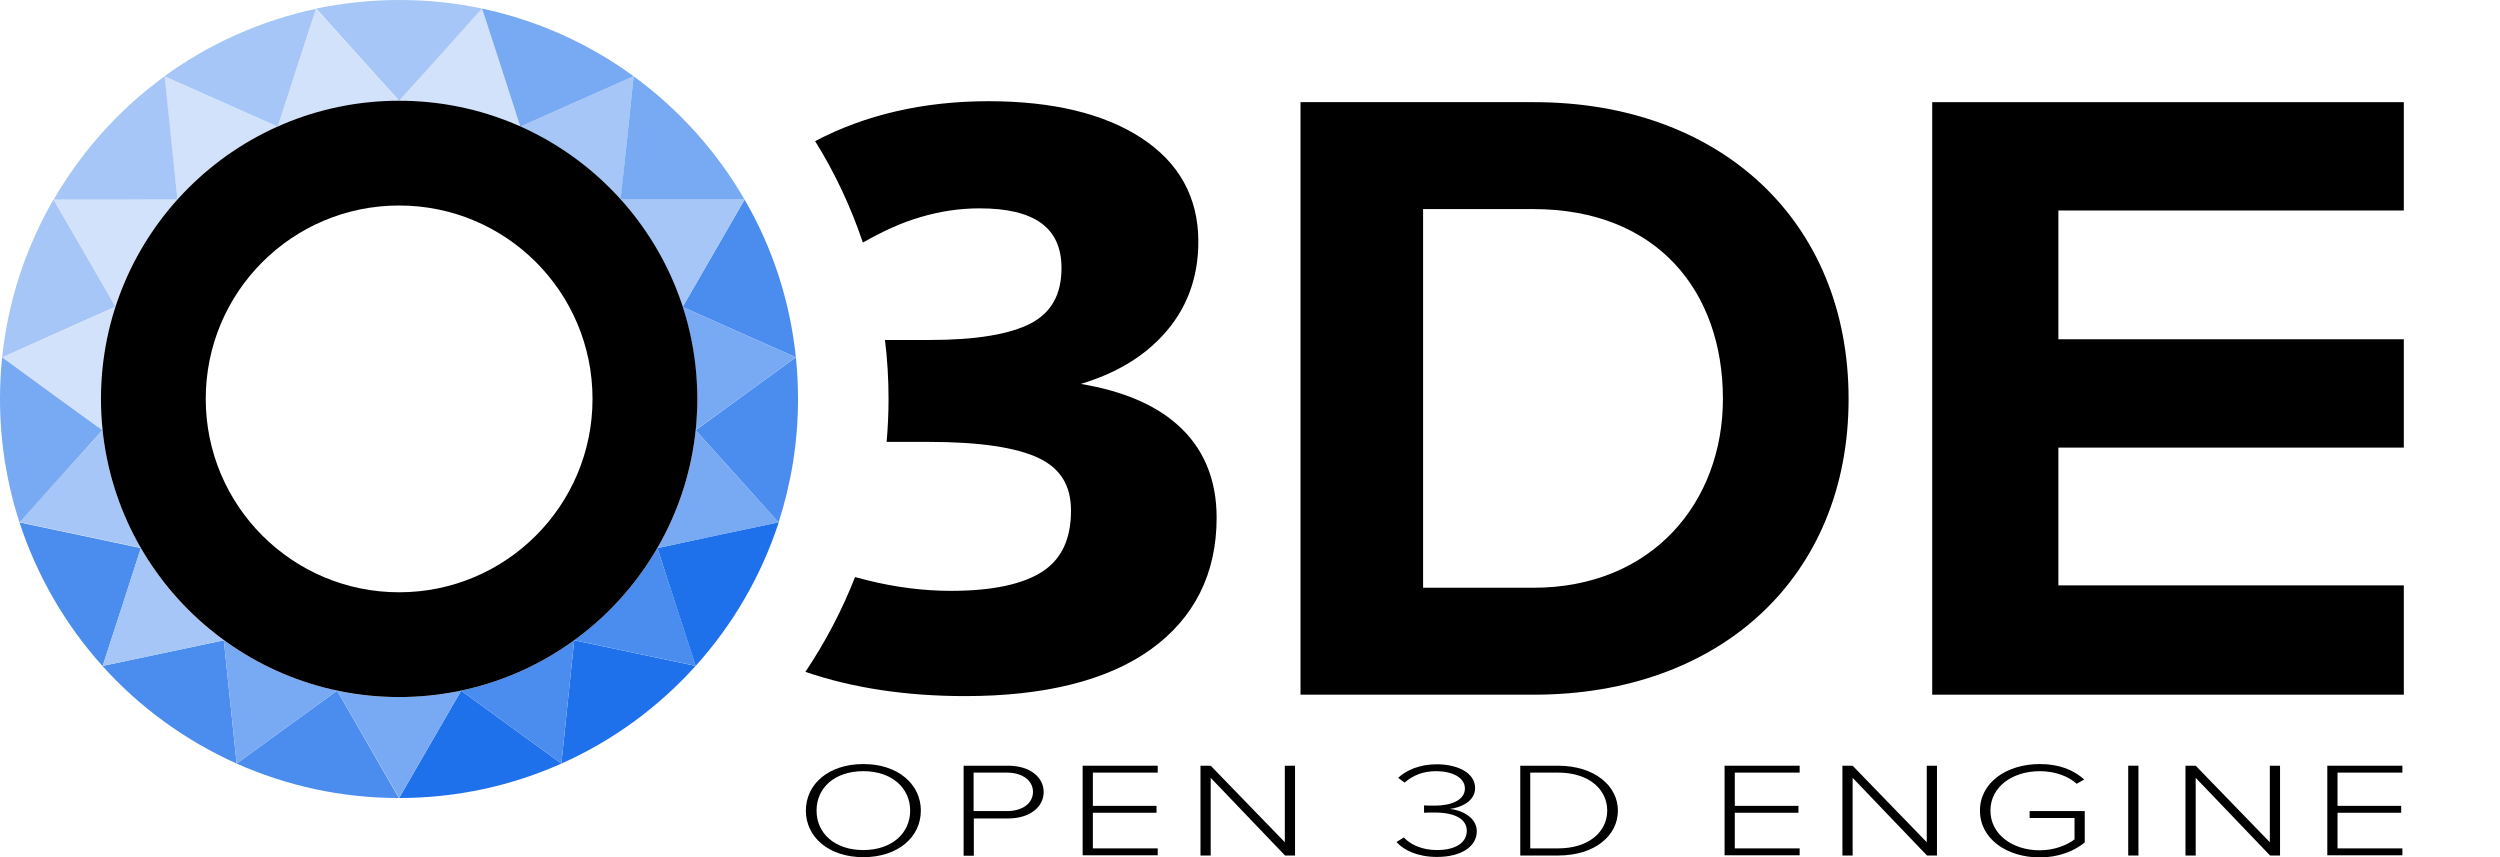
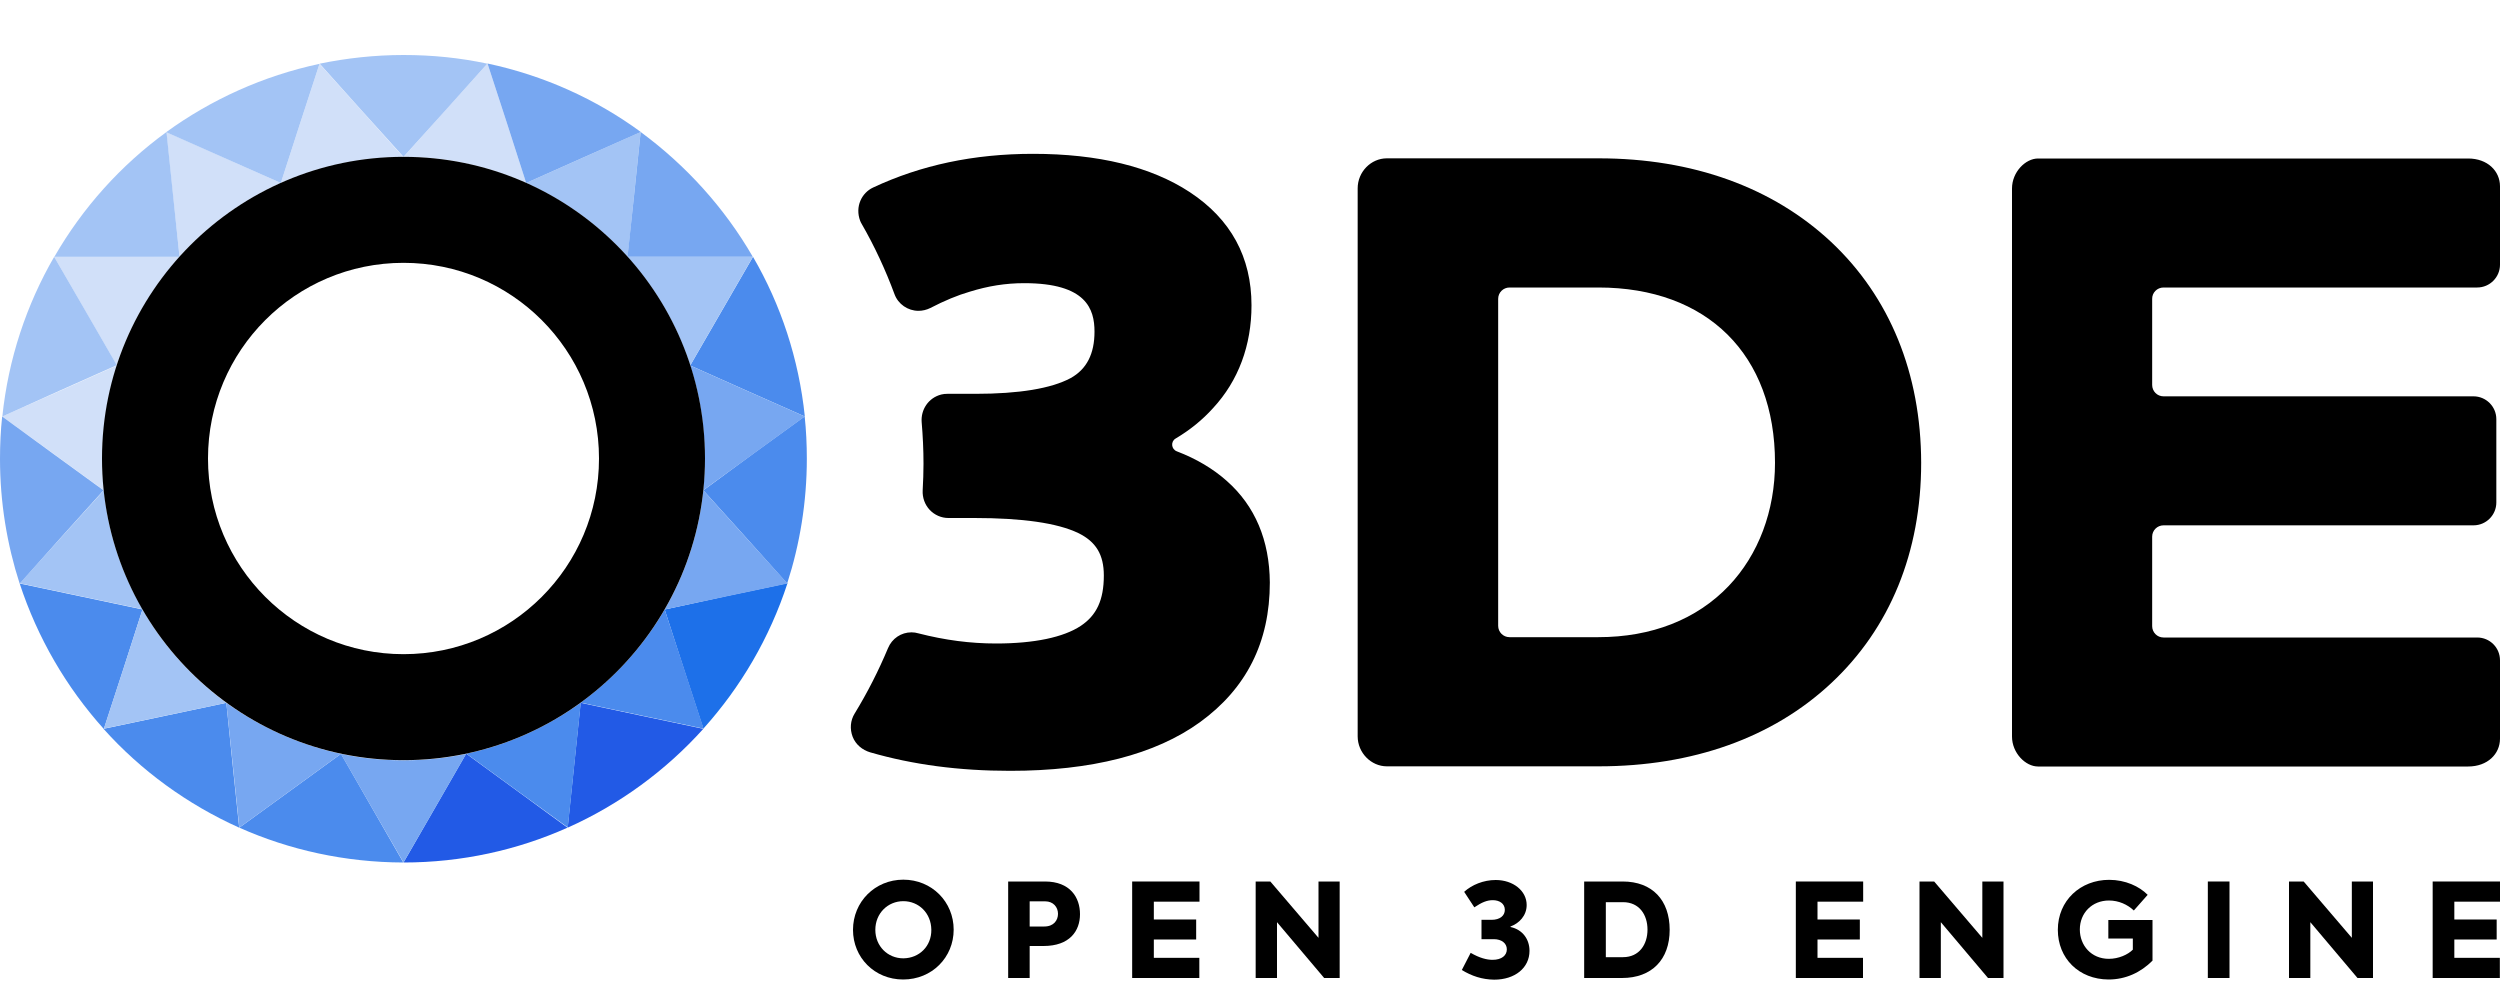
- <svg xmlns="http://www.w3.org/2000/svg" version="1.1" id="Engine_Logo" x="0px" y="0px" width="289" height="99" viewBox="0 0 289 99" xml:space="preserve">
-   <defs id="defs873" />
-   <style type="text/css" id="style759">
- 	.st0{fill:#1E70EB;}
- 	.st1{fill:#4B8DEF;}
- 	.st2{fill:#D2E2FB;}
- 	.st3{fill:#A5C6F7;}
- 	.st4{fill:#78A9F3;}
- </style>
-   <g id="Subtitle" transform="matrix(0.27464,0,0,0.27464,-25.84363,-19.11495)">
-     <path d="m 457.5,391.2 c 14.6,0 24.2,8.5 24.2,19.6 0,11.1 -9.6,19.6 -24.2,19.6 -14.6,0 -24.2,-8.5 -24.2,-19.6 0,-11.1 9.5,-19.6 24.2,-19.6 z m 0,3 c -12.1,0 -19.7,7 -19.7,16.6 0,9.5 7.6,16.6 19.7,16.6 12,0 19.7,-7.1 19.7,-16.6 0,-9.6 -7.8,-16.6 -19.7,-16.6 z" id="path761" />
-     <path d="m 499.7,391.9 h 18.7 c 9.6,0 15,5.1 15,11.1 0,6 -5.5,11.1 -15,11.1 H 504 v 15.7 h -4.3 z m 18.2,2.9 h -14 V 411 h 14 c 6.6,0 11,-3.3 11,-8.1 0,-4.7 -4.4,-8.1 -11,-8.1 z" id="path763" />
-     <path d="m 549.8,391.9 h 31.6 v 2.9 h -27.3 v 14 h 26.8 v 2.9 h -26.8 v 15 h 27.3 v 2.9 h -31.6 z" id="path765" />
-     <path d="m 603.7,397 v 32.7 h -4.3 v -37.8 h 4.3 l 31.2,32.2 v -32.2 h 4.3 v 37.8 H 635 Z" id="path767" />
-     <path d="m 685,422.1 c 2.8,3 7.6,5.3 14,5.3 7.7,0 12.5,-3.1 12.5,-8.1 0,-5.4 -5.9,-7.7 -13.4,-7.7 -2,0 -3.9,0 -4.6,0.1 v -3.1 c 0.7,0.1 2.6,0.1 4.6,0.1 6.6,0 12.6,-2.2 12.6,-7.2 0,-4.7 -5.5,-7.3 -12,-7.3 -5.7,0 -9.7,1.7 -13.4,4.8 l -2.7,-2 c 3.4,-3.2 9,-5.7 16.3,-5.7 8.7,0 16.1,3.6 16.1,10 0,5.8 -6.4,8.3 -10.7,8.8 4.3,0.3 11.4,3.2 11.4,9.4 0,6.2 -6.2,10.8 -16.8,10.8 -8.1,0 -14.1,-2.9 -17,-6.3 z" id="path769" />
-     <path d="m 734,391.9 h 15.9 c 15.5,0 25.2,8.6 25.2,18.9 0,10.5 -9.7,18.9 -25.2,18.9 H 734 Z m 15.9,34.8 c 13.1,0 20.7,-7.1 20.7,-15.9 0,-8.8 -7.5,-16 -20.7,-16 h -11.7 v 31.9 z" id="path771" />
-     <path d="m 820,391.9 h 31.6 v 2.9 h -27.3 v 14 h 26.8 v 2.9 h -26.8 v 15 h 27.3 v 2.9 H 820 Z" id="path773" />
-     <path d="m 873.9,397 v 32.7 h -4.3 v -37.8 h 4.3 l 31.2,32.2 v -32.2 h 4.3 v 37.8 h -4.2 z" id="path775" />
-     <path d="m 952.7,391.2 c 8.2,0 14.2,2.5 18.7,6.5 l -3.2,1.8 c -3.5,-3.2 -9.2,-5.3 -15.5,-5.3 -11.7,0 -20.8,6.7 -20.8,16.6 0,9.8 9,16.7 20.8,16.7 6.6,0 11.9,-2.5 14.6,-4.6 v -9 H 948.4 V 411 h 23.2 v 13.2 c -4.5,3.7 -11.1,6.3 -18.9,6.3 -14,0 -25.2,-7.9 -25.2,-19.6 -0.1,-11.8 11.1,-19.7 25.2,-19.7 z" id="path777" />
-     <path d="m 989.9,391.9 h 4.3 v 37.8 h -4.3 z" id="path779" />
-     <path d="m 1018.3,397 v 32.7 h -4.3 v -37.8 h 4.3 l 31.2,32.2 v -32.2 h 4.3 v 37.8 h -4.2 z" id="path781" />
-     <path d="m 1073.7,391.9 h 31.6 v 2.9 H 1078 v 14 h 26.8 v 2.9 H 1078 v 15 h 27.3 v 2.9 h -31.6 z" id="path783" />
-   </g>
-   <g id="Gem" transform="matrix(0.27464,0,0,0.27464,-25.84363,-19.11495)">
-     <g id="g856">
-       <g id="g792">
-         <path class="st0" d="m 370.8,300.3 8,24.7 8.1,24.9 c 15.6,-17.3 27.6,-37.8 35,-60.5 l -25.6,5.4 z" id="path786" />
-         <path class="st0" d="m 288.2,360.3 -13,22.5 -13.1,22.7 c 24.3,0 47.5,-5.2 68.3,-14.5 l -21.2,-15.4 z" id="path788" />
-         <path class="st0" d="m 335.8,339.1 -2.7,25.9 -2.7,26 c 21.6,-9.6 40.8,-23.7 56.5,-41.1 l -25.6,-5.4 z" id="path790" />
-       </g>
-       <g id="g808">
-         <path class="st1" d="m 153.4,300.3 -25.5,-5.4 -25.6,-5.4 c 7.4,22.6 19.4,43.2 35,60.5 l 8.1,-24.9 z" id="path794" />
-         <path class="st1" d="m 386.9,250.7 17.4,19.3 17.5,19.5 c 5.3,-16.3 8.2,-33.8 8.2,-51.9 0,-5.9 -0.3,-11.8 -0.9,-17.6 l -21.2,15.4 z" id="path796" />
-         <path class="st1" d="m 381.4,198.8 23.8,10.6 23.9,10.6 c -2.5,-24 -10,-46.5 -21.6,-66.4 l -13.1,22.7 z" id="path798" />
-         <path class="st1" d="m 188.3,339.1 -25.5,5.4 -25.6,5.4 c 15.6,17.4 34.9,31.4 56.5,41.1 L 191,365 Z" id="path800" />
-         <path class="st1" d="m 236,360.3 -21.1,15.3 -21.2,15.4 c 20.9,9.3 44,14.5 68.3,14.5 v 0 l -13,-22.6 z" id="path802" />
-         <path class="st1" d="m 288.2,360.3 v 0 l 21,15.3 21.2,15.4 2.7,-26 2.7,-25.9 v 0 c -14,10.1 -30.1,17.5 -47.6,21.2 z" id="path804" />
-         <path class="st1" d="m 370.8,300.3 v 0 C 362,315.5 350,328.7 335.9,339 v 0.1 l 25.5,5.4 25.6,5.4 v 0 L 378.9,325 Z" id="path806" />
-       </g>
-       <g id="g820">
-         <path class="st2" d="m 313.1,122.9 v 0 L 305.1,98.1 297,73.2 279.5,92.6 262.1,112 v 0 c 18.2,0.1 35.4,3.9 51,10.9 z" id="path810" />
-         <path class="st2" d="m 262,112.1 v 0 L 244.6,92.7 227.1,73.3 219,98.2 l -8,24.7 v 0 c 15.6,-6.9 32.9,-10.8 51,-10.8 z" id="path812" />
-         <path class="st2" d="m 168.8,153.6 v 0 c 11.7,-13 26.1,-23.5 42.2,-30.7 v 0 l -23.8,-10.6 -23.9,-10.6 v 0 l 2.7,26 z" id="path814" />
-         <path class="st2" d="m 168.8,153.6 v 0 l -26,-0.1 h -26.2 l 13.1,22.7 13,22.5 v 0 c 5.5,-16.9 14.5,-32.2 26.1,-45.1 z" id="path816" />
-         <path class="st2" d="m 95,220 21.2,15.4 21.1,15.3 v 0 c -0.4,-4.3 -0.7,-8.7 -0.7,-13.1 0,-13.5 2.2,-26.6 6.1,-38.8 v 0 l -23.8,10.6 z" id="path818" />
-       </g>
-       <g id="g838">
-         <path class="st3" d="m 168.8,153.6 v 0 0 l -2.7,-25.9 -2.7,-26 c -19,13.8 -34.9,31.5 -46.7,51.9 h 26.2 z" id="path822" />
-         <path class="st3" d="m 118.9,209.3 23.8,-10.6 v 0 0 l -13,-22.5 -13.1,-22.6 C 105.1,173.5 97.5,196 95,220 Z" id="path824" />
-         <path class="st3" d="m 211,122.9 8,-24.7 8.1,-24.9 c -23.4,5 -45.1,14.8 -63.8,28.4 l 23.9,10.6 z" id="path826" />
-         <path class="st3" d="M 262.1,112 279.5,92.7 297,73.2 c -11.3,-2.4 -22.9,-3.6 -34.9,-3.6 -12,0 -23.7,1.3 -34.9,3.6 l 17.5,19.5 z" id="path828" />
-         <path class="st3" d="m 381.4,198.8 v 0 l 13,-22.5 13.1,-22.7 h -26.2 -26 v 0.1 c 11.7,12.8 20.6,28.2 26.1,45.1 z" id="path830" />
-         <path class="st3" d="m 313.1,122.9 v 0 c 16.1,7.2 30.5,17.7 42.2,30.7 h 0.1 l 2.7,-25.9 2.7,-26 v 0 l -23.9,10.6 z" id="path832" />
-         <path class="st3" d="m 137.3,250.7 v 0 l -17.5,19.3 -17.5,19.4 25.6,5.4 25.5,5.4 v 0 c -8.6,-14.8 -14.3,-31.6 -16.1,-49.5 z" id="path834" />
-         <path class="st3" d="m 188.3,339.1 v 0 c -14.2,-10.4 -26.1,-23.6 -34.9,-38.8 v 0 l -8,24.7 -8.1,24.9 v 0 l 25.6,-5.4 z" id="path836" />
-       </g>
-       <g id="g854">
-         <path class="st4" d="M 137.2,250.7 116.1,235.4 95,220 c -0.6,5.8 -0.9,11.6 -0.9,17.6 0,18.1 2.9,35.6 8.2,51.9 L 119.8,270 Z" id="path840" />
-         <path class="st4" d="m 355.3,153.6 h 26 26.2 c -11.8,-20.4 -27.8,-38.1 -46.7,-51.9 l -2.7,26 z" id="path842" />
-         <path class="st4" d="m 313.1,122.9 23.8,-10.6 23.9,-10.6 C 342.1,88 320.4,78.2 297,73.2 l 8.1,24.9 z" id="path844" />
-         <path class="st4" d="m 288.2,360.3 v 0 c -8.4,1.8 -17.2,2.7 -26.1,2.7 -8.9,0 -17.7,-0.9 -26.1,-2.7 v 0 l 13,22.5 13.1,22.7 13.1,-22.7 z" id="path846" />
-         <path class="st4" d="m 370.8,300.3 v 0 l 25.5,-5.4 25.6,-5.4 -17.6,-19.5 -17.4,-19.3 v 0 c -1.9,17.9 -7.5,34.7 -16.1,49.6 z" id="path848" />
-         <path class="st4" d="m 387.5,237.6 c 0,4.4 -0.2,8.8 -0.7,13.1 v 0 l 21.1,-15.3 21.2,-15.4 v 0 l -23.9,-10.6 -23.8,-10.6 v 0 c 4,12.2 6.1,25.2 6.1,38.8 z" id="path850" />
-         <path class="st4" d="m 188.3,339.1 v 0 l 2.7,25.9 2.7,26 21.2,-15.4 21.1,-15.3 v 0 c -17.5,-3.7 -33.7,-11.1 -47.7,-21.2 z" id="path852" />
-       </g>
+ <svg xmlns="http://www.w3.org/2000/svg" id="Layer_1" data-name="Layer 1" viewBox="0 0 1500 600">
+   <defs>
+     <style>
+       .cls-1 {
+         fill: #a3c4f5;
+       }
+ 
+       .cls-2 {
+         fill: #d1e0f9;
+       }
+ 
+       .cls-3 {
+         fill: #1d70e9;
+       }
+ 
+       .cls-4 {
+         fill: #225ae6;
+       }
+ 
+       .cls-5 {
+         fill: #4b8bed;
+       }
+ 
+       .cls-6 {
+         fill: #77a7f1;
+       }
+     </style>
+   </defs>
+   <g>
+     <g>
+       <path d="m1098.6,145.1c-35-32.7-83-50.1-139.4-50.1h-127.1c-9.5,0-17.5,8.1-17.5,18v328.8c0,9.9,8.1,18,17.5,18h127.1c56.4,0,104.5-17.2,139.4-49.8,35.4-33,54.1-78.7,54.1-132.3-.1-53.6-18.8-99.5-54.1-132.6m-61.4,206.5c-19.2,20.1-46.2,30.7-78.2,30.7h-53.3c-3.8,0-6.8-3.1-6.8-6.8v-196.2c0-3.8,3.1-6.8,6.8-6.8h53.3c65.4,0,106,40.3,106,105.2,0,28.8-9.9,55.1-27.8,73.9" />
+       <path d="m1298.1,172.5h188.2c7.6,0,13.7-6.2,13.7-13.7v-47c0-9.2-7.5-16.7-19.1-16.7h-258.1c-7.5,0-15.6,8.1-15.6,18v328.8c0,9.9,8.1,18,15.6,18h258.1c11.6,0,19.1-7.5,19.1-16.7v-47c0-7.6-6.1-13.7-13.7-13.7h-188.2c-3.8,0-6.8-3.1-6.8-6.8v-53.7c0-3.8,3.1-6.8,6.8-6.8h186c7.6,0,13.7-6.2,13.7-13.7v-50c0-7.6-6.2-13.7-13.7-13.7h-186c-3.8,0-6.8-3.1-6.8-6.8v-51.6c-.1-3.8,3-6.9,6.8-6.9" />
+       <path d="m736,288.5c-8.1-7.2-18.1-13.2-29.9-17.7-3.4-1.3-3.8-5.9-.7-7.7,8.6-5.1,16.1-11.2,22.4-18.2,15.3-16.5,23.1-37.8,23.1-61.7,0-28.9-12.4-51.7-37-67.9-23.3-15.3-54.9-23-94.1-23-35.6,0-67.3,6.8-95.9,20.2-6.9,3.2-11,11.5-7.8,20,.3.7.6,1.4,1,2,7.6,13.2,14.2,27.4,19.6,42,2.2,6,8,10,14.4,10,2.4,0,4.9-.6,7.1-1.7,8.5-4.4,16.4-7.7,23.7-9.8,11-3.4,21.4-5.1,32.7-5.1,37.3,0,42.1,15.6,42.1,29.1,0,13.2-4.6,22.5-14.4,27.9-11.6,6.2-30.8,9.4-57.1,9.4h-16.8c-1.2,0-2.5.1-3.6.4-7.9,2-12.4,9.3-11.8,16.6.7,8.2,1.1,16.6,1.1,25,0,5.1-.2,10.5-.5,16-.2,4.3,1.3,8.5,4.2,11.6s7,4.9,11.2,4.9h15.6c28.8,0,49.8,3,62.3,9,10.7,5.2,15.4,13,15.4,25.5,0,14.8-4.4,23.9-13.8,30.2-10.4,6.9-28,10.6-50.8,10.6-15.6,0-30.7-2-46.7-6.1-1.3-.4-2.7-.6-4.1-.6-6.2,0-11.7,3.7-14.1,9.5-5.6,13.4-12.3,26.6-20,39.2-2.6,4.2-3,9.3-1.2,14,1.8,4.6,5.8,7.9,10.5,9.3,25.6,7.4,53.2,11.1,84,11.1,48.8,0,87.1-9.8,113.9-29.2,27.8-20.2,41.9-47.9,41.9-83.8-.2-25.3-8.8-45.9-25.9-61" />
+     </g>
+     <g>
+       <path d="m511.8,557.9c0-16.8,13.2-30.1,30.2-30.1,17.1,0,30.2,13.3,30.2,30,0,16.6-13,29.9-30.3,29.9-17.2-0-30.1-13.2-30.1-29.8Zm47,0c-.1-10.1-7.6-17.2-16.8-17.2-9.3,0-16.8,7.3-16.8,17.2,0,9.8,7.4,17.1,16.8,17.1,9.6-.1,16.9-7.3,16.8-17.1Z" />
+       <path d="m648,548.5c0,10.1-6.2,19.1-21.9,19.1h-8.3v19.2h-12.9v-57.9h22.1c15.1 0,21,9.6,21,19.6Zm-13.2-.2c0-4-2.8-7.5-7.7-7.5h-9.3v15.1h8.8c5.7 0,8.2-3.8,8.2-7.6Z" />
+       <path d="m679.3,528.9h40.4v12.1h-27.4v10.7h25.4v12h-25.4v11h27.3v12.1h-40.3v-57.9Z" />
+       <path d="m803.8,528.9v57.9h-9.3l-28.3-33.5v33.5h-12.8v-57.9h8.8l28.9,33.8v-33.8h12.7Z" />
+       <path d="m877.1,582l5.3-10.3c5.3,3.1,9.7,4.2,13.1,4.2,5.6,0,8.6-2.7,8.6-6.3s-3.1-6.1-7.8-6.1h-7.4v-11.6h6c5.1,0,8-2.5,8-6,0-3.7-3.2-5.8-7.2-5.8-3.4,0-6.5,1.2-11.1,4.3l-6.1-9.3c4.6-4.2,11.6-7.1,18.9-7.1,10.5,0,18.6,6.5,18.6,15,0,6.4-4.5,11-9.7,12.9v.3c7.4,1.6,11.4,7.5,11.4,14.3,0,10.2-8.7,17.3-21.2,17.3-7.3-.1-13.5-2.2-19.4-5.8Z" />
+       <path d="m950.5,528.9h23.1c17.8,0,28.2,11.2,28.2,29s-10.7,28.9-28.6,28.9h-22.7v-57.9Zm23.3,45.4c9.8,0,14.7-7.7,14.7-16.5,0-8.9-4.9-16.5-14.7-16.5h-10.3v33h10.3Z" />
+       <path d="m1077.5,528.9h40.4v12.1h-27.4v10.7h25.4v12h-25.4v11h27.3v12.1h-40.3v-57.9Z" />
+       <path d="m1202.1,528.9v57.9h-9.3l-28.3-33.5v33.5h-12.8v-57.9h8.8l28.9,33.8v-33.8h12.7Z" />
+       <path d="m1234.7,557.9c0-17.6,13.6-30,30.8-30,9.7,0,18.1,3.9,23.1,9l-8.3,9.4c-3.8-3.6-9.1-6-14.9-6-10.2,0-17.5,7.5-17.5,17.4,0,9.6,6.9,17.6,17.4,17.6,5.9,0,11.4-2.5,14.4-5.5v-6.7h-14.7v-11.1h26.5v24.4c-7.1,7.1-16.1,11.3-26.4,11.3-17.8-.1-30.4-12.7-30.4-29.8Z" />
+       <path d="m1337.7,528.9v57.9h-13v-57.9h13Z" />
+       <path d="m1423.8,528.9v57.9h-9.3l-28.3-33.5v33.5h-12.8v-57.9h8.8l28.9,33.8v-33.8h12.7Z" />
+       <path d="m1459.6,528.9h40.4v12.1h-27.4v10.7h25.4v12h-25.4v11h27.3v12.1h-40.3v-57.9Z" />
    </g>
  </g>
-   <g id="Letters" transform="matrix(0.27464,0,0,0.27464,-25.84363,-19.11495)">
-     <path d="m 641.5,112.6 h 98.3 c 78.1,0 132.4,49.7 132.4,124.9 0,75.2 -54.3,124.5 -132.4,124.5 H 641.5 Z M 739.4,317 c 50.5,0 79.9,-36.3 79.9,-79.5 0,-45.1 -27.5,-79.9 -79.9,-79.9 H 693.1 V 317 Z" id="path859" />
-     <g id="g863">
-       <path d="m 907.4,112.6 h 198.5 v 45.6 H 960.5 v 54.2 h 145.4 V 258 H 960.5 v 58 h 145.4 v 46 H 907.4 Z" id="path861" />
-     </g>
-     <path d="m 589.5,248.2 c -9.5,-8.4 -23.1,-14.1 -40.5,-17 14.4,-4.3 25.9,-11.1 34.4,-20.3 10.1,-10.8 15.1,-24.2 15.1,-39.6 0,-18.6 -8.1,-33.3 -24.1,-43.7 -15.7,-10.2 -37.3,-15.4 -64.2,-15.4 -27.4,0 -51.9,5.7 -73,16.8 8.3,13.3 15,27.6 20.1,42.7 8.6,-4.9 16.6,-8.5 23.9,-10.6 8.5,-2.6 17,-3.8 25.2,-3.8 23.2,0 34.5,8.2 34.5,25.1 0,11.1 -4.2,18.6 -12.7,23.2 -8.9,4.7 -23.2,7.1 -42.7,7.1 h -18.9 c 1,8.1 1.5,16.4 1.5,24.8 0,6.1 -0.3,12.2 -0.8,18.1 h 17.8 c 21.2,0 36.7,2.3 46.2,6.8 9.2,4.4 13.6,11.6 13.6,22.1 0,11.9 -3.9,20.3 -11.9,25.6 -8.2,5.4 -21.2,8.2 -38.6,8.2 -11.5,0 -23.3,-1.5 -35,-4.4 -1.8,-0.5 -3.6,-0.9 -5.4,-1.4 -5.5,14.1 -12.6,27.5 -20.9,39.9 19.9,6.8 42.4,10.2 67.2,10.2 33.6,0 59.9,-6.6 78.1,-19.6 18.4,-13.2 27.8,-31.9 27.8,-55.5 0,-16.3 -5.6,-29.6 -16.7,-39.3 z" id="path865" />
-     <path d="m 262.1,112 c -69.3,0 -125.5,56.2 -125.5,125.5 0,69.3 56.2,125.5 125.5,125.5 69.3,0 125.5,-56.2 125.5,-125.5 C 387.6,168.2 331.4,112 262.1,112 Z m 0,206.9 c -44.9,0 -81.4,-36.4 -81.4,-81.4 0,-45 36.4,-81.4 81.4,-81.4 45,0 81.4,36.4 81.4,81.4 0,45 -36.5,81.4 -81.4,81.4 z" id="path867" />
+   <g>
+     <path class="cls-3" d="m398.8,365.7l11.5,35.6,11.7,35.9c22.5-25,39.8-54.5,50.5-87.3l-36.9,7.8-36.8,8h0Z" />
+     <path class="cls-4" d="m242.1,517.5c35,0,68.5-7.5,98.4-20.9l-30.5-22.3-30.3-22.1-18.7,32.5-18.9,32.8" />
+     <path class="cls-4" d="m348.4,421.7l-3.9,37.4-3.9,37.5c31.1-13.9,58.8-34.2,81.4-59.3l-36.9-7.8-36.7-7.8h0Z" />
+     <path class="cls-5" d="m85.5,365.7l-36.8-7.8-36.9-7.8c10.7,32.6,28,62.3,50.5,87.3l11.7-35.9,11.5-35.8h0Z" />
+     <path class="cls-5" d="m422,294.2l25.1,27.8,25.2,28.1c7.6-23.5,11.8-48.8,11.8-74.9,0-8.5-.4-17-1.3-25.4l-30.6,22.2-30.2,22.2h0Z" />
+     <path class="cls-5" d="m414.1,219.3l34.3,15.3,34.5,15.3c-3.6-34.6-14.4-67.1-31.1-95.8l-18.9,32.7-18.8,32.5h0Z" />
+     <path class="cls-5" d="m135.8,421.7l-36.8,7.8-36.9,7.8c22.5,25.1,50.3,45.3,81.4,59.3l-3.9-37.5-3.8-37.4h0Z" />
+     <path class="cls-5" d="m242,517.5l-18.7-32.6-18.7-32.6-30.4,22.1-30.6,22.2c30.1,13.4,63.4,20.8,98.4,20.9" />
+     <path class="cls-5" d="m279.8,452.2l30.3,22.1,30.6,22.2,3.9-37.5,3.9-37.4c-20.3,14.6-43.5,25.3-68.7,30.6h0Z" />
+     <path class="cls-5" d="m398.8,365.7c-12.7,21.9-30,41-50.3,55.8v.1l36.8,7.8,36.9,7.8-11.7-35.9-11.7-35.6h0Z" />
+     <path class="cls-2" d="m315.7,109.8l-11.5-35.8-11.7-35.9-25.2,28-25.1,28c26.2.1,51,5.6,73.5,15.7h0Z" />
+     <path class="cls-2" d="m242,94.3l-25.1-28-25.2-28-11.7,35.9-11.5,35.6c22.5-9.9,47.4-15.5,73.5-15.5h0Z" />
+     <path class="cls-2" d="m107.7,154.1c16.9-18.8,37.6-33.9,60.8-44.3l-34.3-15.3-34.4-15.3,3.9,37.5,4,37.4h0Z" />
+     <path class="cls-2" d="m107.7,154.1l-37.5-.1h-37.8l18.9,32.7,18.7,32.4c8-24.3,21-46.4,37.7-65Z" />
+     <path class="cls-2" d="m1.3,249.9l30.6,22.2,30.4,22.1c-.6-6.2-1-12.5-1-18.9,0-19.5,3.2-38.4,8.8-56l-34.3,15.3L1.3,249.9Z" />
+     <path class="cls-1" d="m107.7,154.1l-3.9-37.4-3.9-37.5c-27.4,19.9-50.3,45.4-67.3,74.9h75.1Z" />
+     <path class="cls-1" d="m35.8,234.4l34.3-15.3-18.7-32.4-18.9-32.6C15.9,182.8,5,215.3,1.4,249.9l34.4-15.5h0Z" />
+     <path class="cls-1" d="m168.5,109.8l11.5-35.6,11.7-35.9c-33.7,7.2-65,21.4-92,41l34.5,15.3,34.3,15.2h0Z" />
+     <path class="cls-1" d="m242.1,94.1l25.1-27.8,25.2-28.1c-16.3-3.5-33-5.2-50.3-5.2s-34.2,1.9-50.3,5.2l25.2,28.1,25.1,27.8h0Z" />
+     <path class="cls-1" d="m414.1,219.3l18.7-32.4,18.9-32.7h-75.2v.1c16.8,18.4,29.7,40.6,37.6,65Z" />
+     <path class="cls-1" d="m315.7,109.8c23.2,10.4,44,25.5,60.8,44.3h.1l3.9-37.4,3.9-37.5-34.4,15.3-34.3,15.3h0Z" />
+     <path class="cls-1" d="m62.3,294.2l-25.2,27.8-25.2,28,36.9,7.8,36.8,7.8c-12.5-21.4-20.7-45.6-23.3-71.4h0Z" />
+     <path class="cls-1" d="m135.8,421.7c-20.5-15-37.6-34-50.3-56l-11.5,35.6-11.7,35.9,36.9-7.8,36.6-7.7h0Z" />
+     <path class="cls-6" d="m62.1,294.2l-30.4-22.1L1.3,249.9c-.9,8.4-1.3,16.7-1.3,25.4,0,26.1,4.2,51.4,11.8,74.9l25.2-28.2,25.1-27.8Z" />
+     <path class="cls-6" d="m376.5,154.1h75.2c-17-29.4-40.1-54.9-67.3-74.9l-3.9,37.5-4,37.4h0Z" />
+     <path class="cls-6" d="m315.7,109.8l34.3-15.3,34.5-15.3c-27-19.8-58.2-33.9-92-41.1l11.7,35.9,11.5,35.8h0Z" />
+     <path class="cls-6" d="m242.1,517.5l18.9-32.7,18.7-32.5c-12.1,2.6-24.8,3.9-37.6,3.9s-25.5-1.3-37.6-3.9l18.7,32.5,18.9,32.7" />
+     <path class="cls-6" d="m398.8,365.7l36.8-7.8,36.9-7.8-25.4-28.1-25.1-27.8c-2.7,25.8-10.8,50-23.2,71.5h0Z" />
+     <path class="cls-6" d="m422.9,275.3c0,6.4-.3,12.7-1,18.9l30.4-22.1,30.6-22.2-34.5-15.3-34.3-15.3c5.8,17.6,8.8,36.4,8.8,56Z" />
+     <path class="cls-6" d="m135.8,421.7l3.9,37.4,3.9,37.5,30.6-22.2,30.4-22.1c-25.3-5.4-48.6-16.1-68.8-30.6h0Z" />
+     <path d="m242.1,94.1c-99.9,0-180.9,81.1-180.9,181s81,181,180.9,181,180.9-81,180.9-181-81-181-180.9-181h0Zm0,298.4c-64.7,0-117.3-52.5-117.3-117.4s52.5-117.4,117.3-117.4,117.3,52.5,117.3,117.4-52.5,117.4-117.3,117.4h0Z" />
  </g>
</svg>
